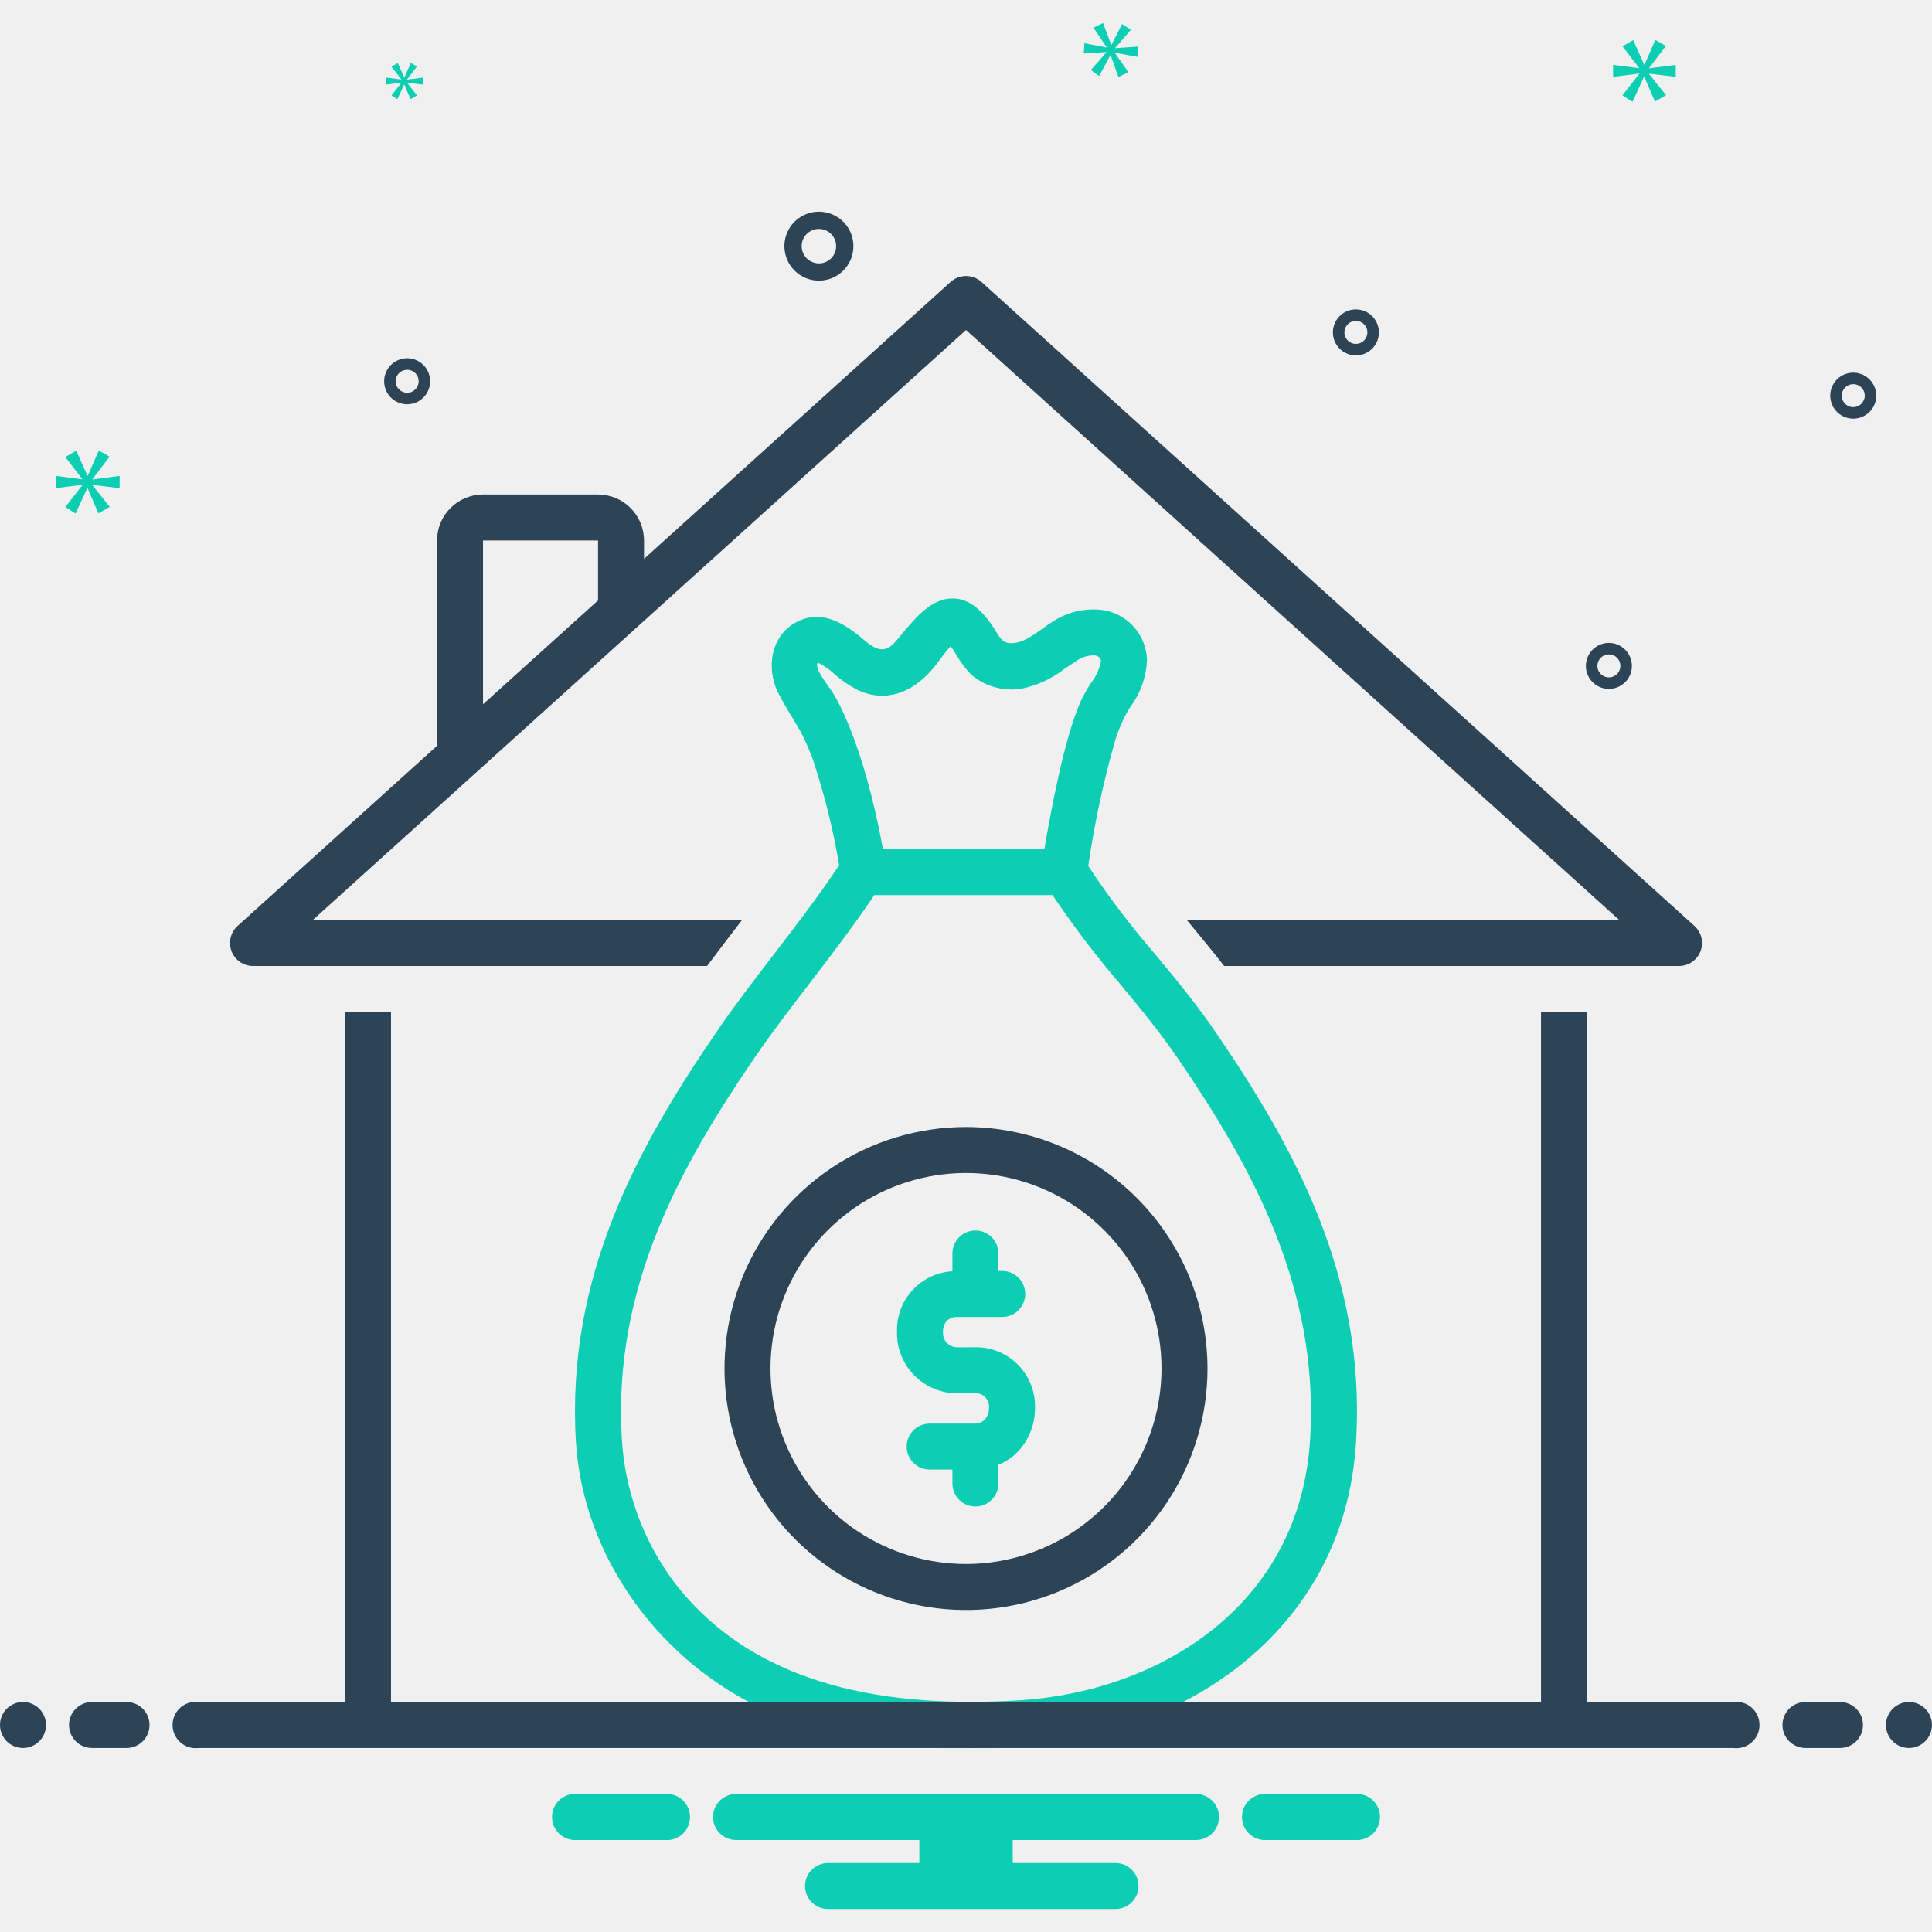
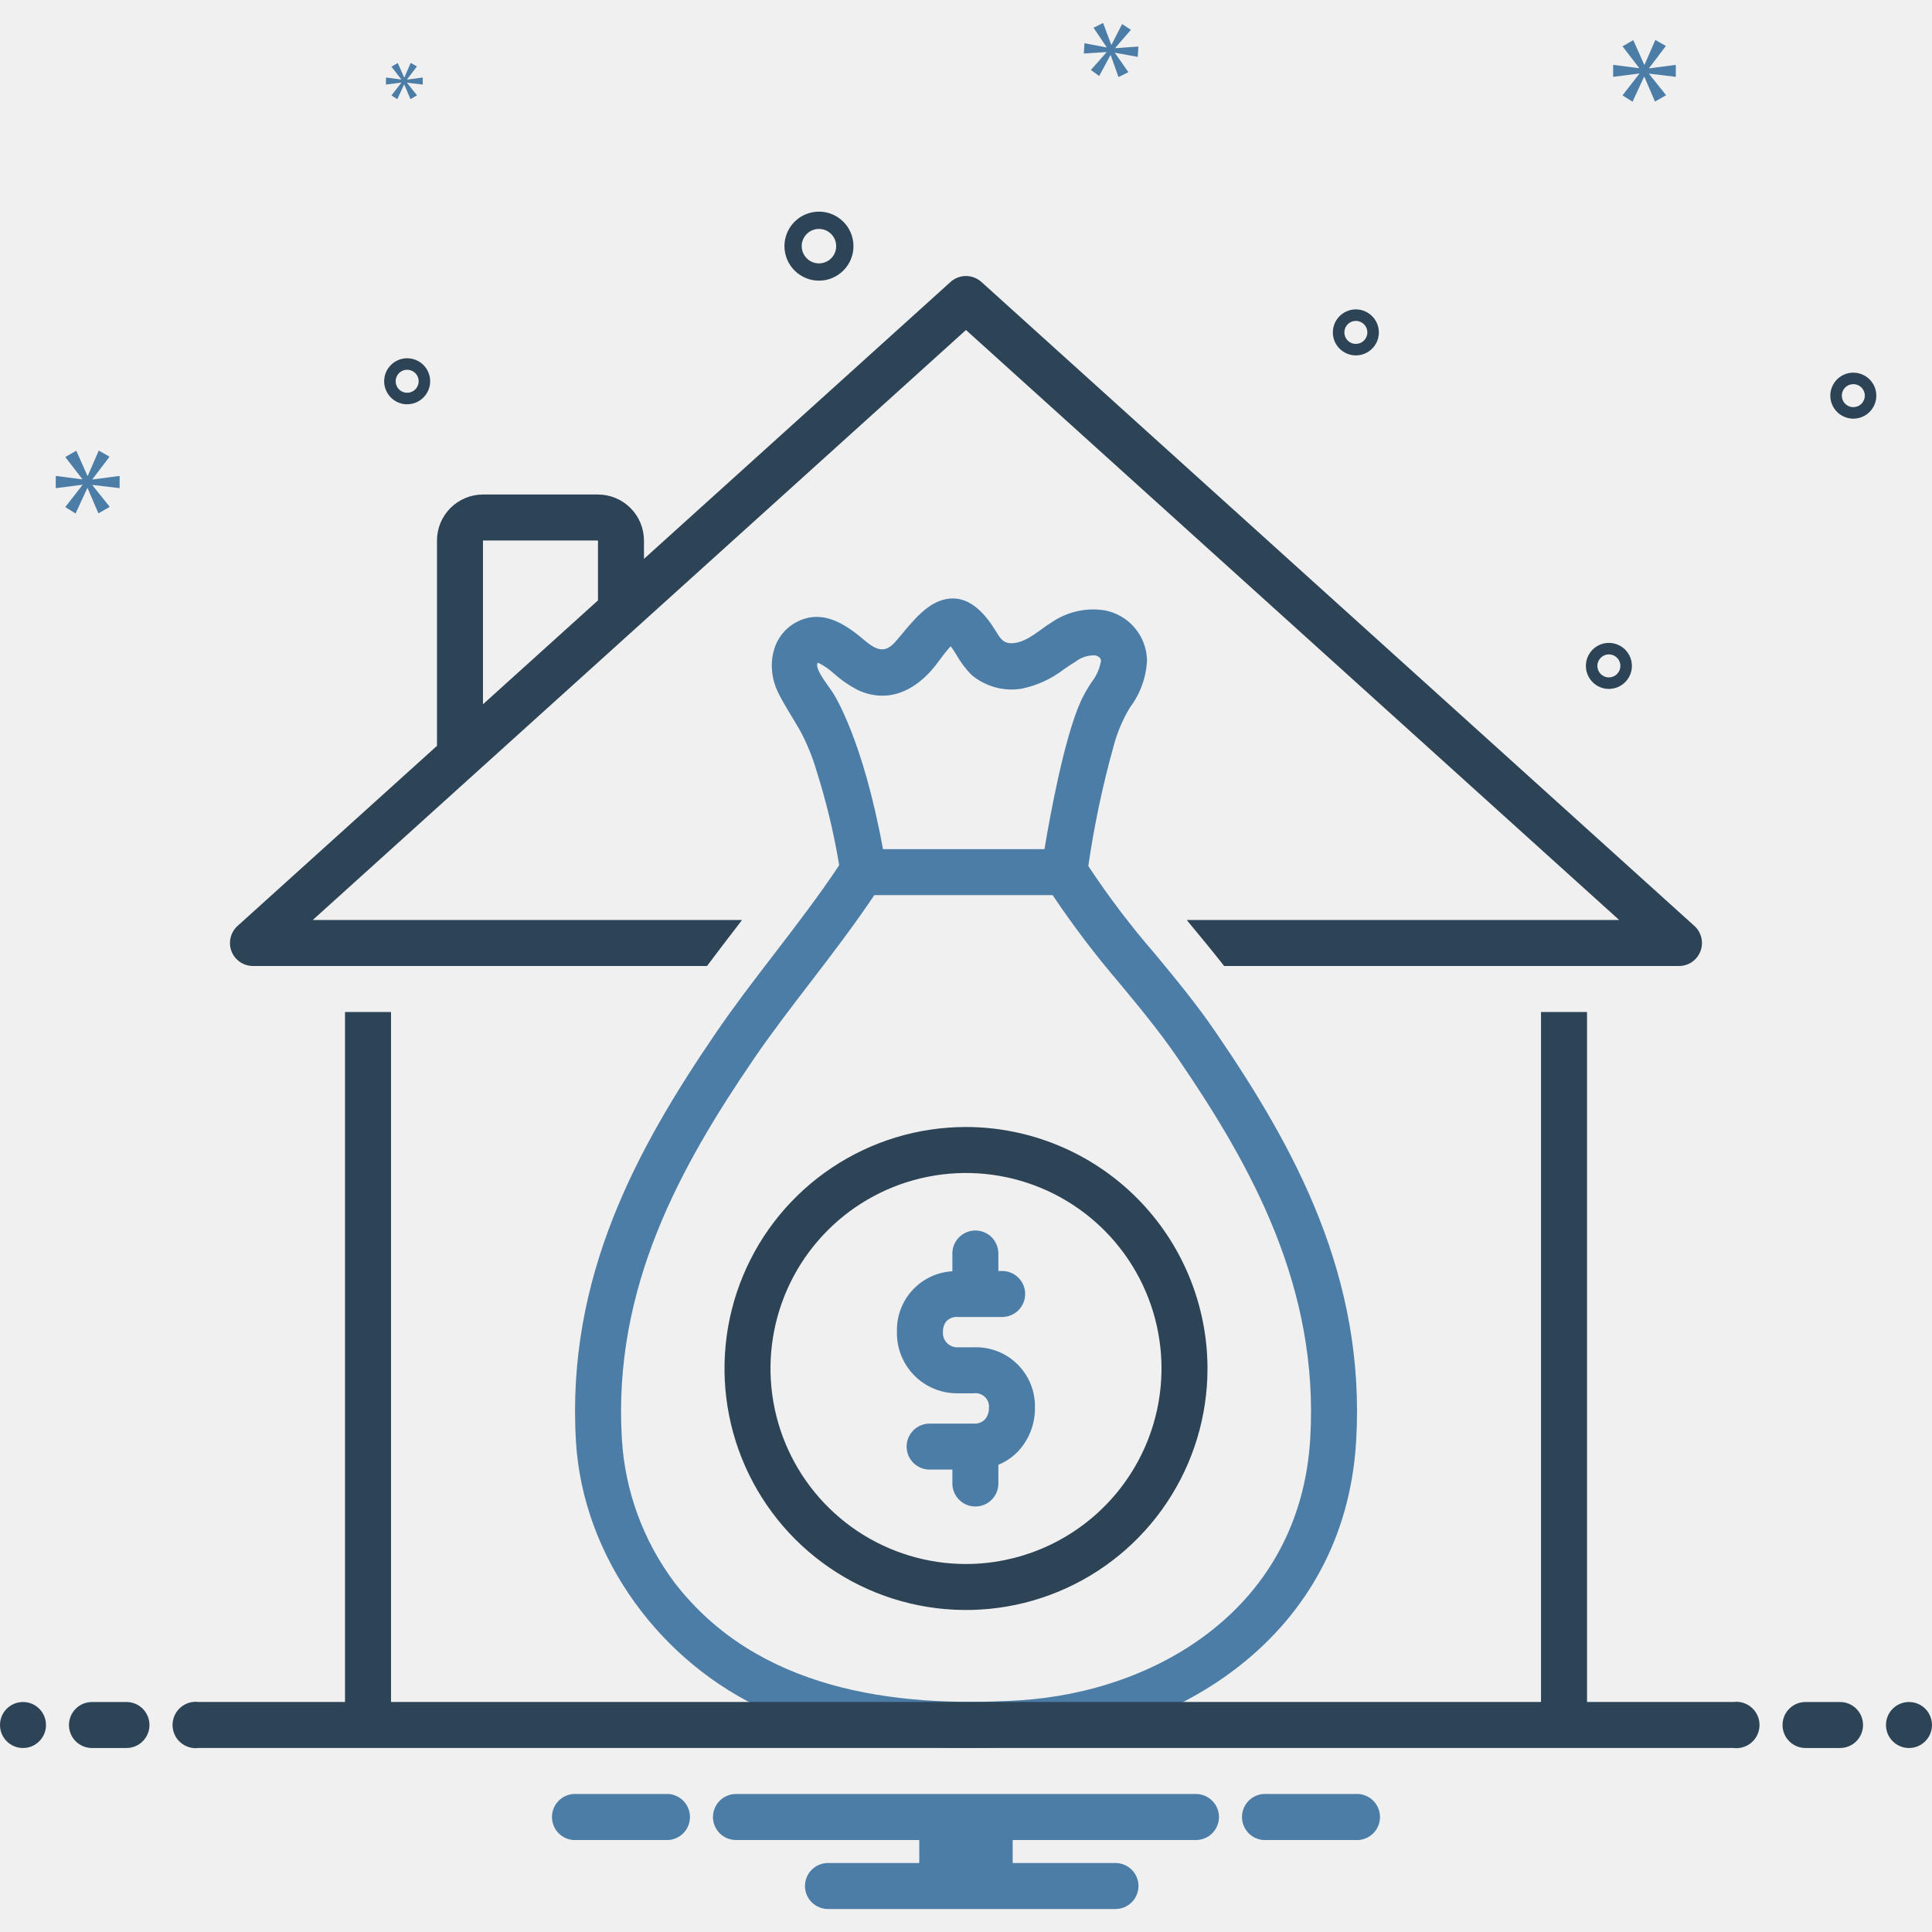
<svg xmlns="http://www.w3.org/2000/svg" width="72" height="72" viewBox="0 0 72 72" fill="none">
-   <g clip-path="url(#clip0_715_31540)">
-     <path d="M63.147 34.507L36.576 10.507C36.418 10.364 36.213 10.286 36.001 10.286C35.789 10.286 35.584 10.364 35.426 10.507L24.001 20.826V20.143C24 19.688 23.82 19.253 23.498 18.931C23.177 18.61 22.741 18.429 22.287 18.429H18.001C17.546 18.429 17.111 18.61 16.789 18.931C16.468 19.253 16.287 19.688 16.287 20.143V27.794L8.855 34.507C8.726 34.623 8.636 34.775 8.596 34.944C8.555 35.112 8.567 35.289 8.629 35.451C8.692 35.612 8.801 35.751 8.944 35.849C9.087 35.948 9.256 36 9.429 36H26.351C26.733 35.487 27.122 34.98 27.504 34.482C27.556 34.416 27.603 34.352 27.654 34.286H11.657L36.001 12.298L60.344 34.286H44.228C44.272 34.338 44.315 34.39 44.358 34.443C44.776 34.946 45.2 35.461 45.622 36H62.572C62.746 36 62.915 35.948 63.058 35.849C63.2 35.751 63.31 35.612 63.372 35.451C63.435 35.289 63.446 35.112 63.406 34.944C63.366 34.775 63.276 34.623 63.147 34.507ZM22.287 22.375L18.001 26.246V20.143H22.287V22.375Z" fill="#2D4356" />
-     <path d="M50.538 53.718C50.904 47.581 48.239 42.762 45.305 38.468C44.58 37.407 43.796 36.461 43.037 35.546C42.14 34.51 41.311 33.417 40.556 32.274C40.776 30.752 41.095 29.247 41.51 27.766C41.644 27.27 41.848 26.796 42.114 26.356C42.498 25.848 42.717 25.234 42.744 24.598C42.732 24.154 42.569 23.729 42.281 23.392C41.993 23.054 41.598 22.826 41.163 22.745C40.471 22.637 39.764 22.798 39.187 23.195C38.755 23.456 38.304 23.911 37.783 23.966C37.393 24.008 37.283 23.802 37.098 23.502C36.725 22.899 36.167 22.229 35.377 22.308C34.581 22.388 34.008 23.163 33.53 23.724C33.363 23.92 33.181 24.18 32.901 24.198C32.587 24.219 32.268 23.899 32.041 23.716C31.341 23.153 30.545 22.715 29.662 23.194C28.724 23.704 28.55 24.893 28.988 25.793C29.23 26.288 29.538 26.745 29.812 27.222C30.066 27.695 30.271 28.194 30.423 28.709C30.79 29.866 31.074 31.047 31.272 32.244C30.538 33.353 29.687 34.461 28.863 35.535C28.128 36.492 27.367 37.482 26.694 38.468C23.759 42.762 21.094 47.582 21.462 53.718C21.721 58.049 24.631 61.979 28.558 63.744C31.544 65.085 34.846 65.272 38.072 65.078C43.77 64.735 50.101 61.033 50.538 53.718ZM31.03 25.806C30.978 25.729 30.921 25.649 30.864 25.567C30.663 25.284 30.414 24.93 30.454 24.741C30.455 24.731 30.459 24.722 30.466 24.715C30.473 24.707 30.481 24.702 30.491 24.699C30.707 24.806 30.906 24.944 31.082 25.108C31.346 25.343 31.637 25.544 31.95 25.707C32.489 25.969 33.559 26.226 34.67 25.028C34.806 24.874 34.935 24.713 35.055 24.545C35.17 24.384 35.295 24.229 35.428 24.082C35.497 24.172 35.579 24.305 35.64 24.404C35.793 24.672 35.98 24.921 36.194 25.143C36.45 25.361 36.751 25.521 37.074 25.611C37.398 25.701 37.738 25.72 38.07 25.666C38.646 25.548 39.188 25.299 39.654 24.938C39.788 24.846 39.926 24.752 40.073 24.663C40.284 24.496 40.549 24.411 40.818 24.424C40.902 24.441 41.028 24.509 41.03 24.627C40.979 24.925 40.853 25.206 40.664 25.443C40.519 25.662 40.39 25.89 40.278 26.127C39.663 27.493 39.141 30.336 38.922 31.645H32.904C32.152 27.522 31.078 25.878 31.03 25.806ZM37.969 63.367C33.279 63.649 28.209 62.966 25.136 58.98C23.969 57.423 23.286 55.558 23.173 53.616C22.836 47.994 25.346 43.478 28.109 39.435C28.756 38.488 29.468 37.561 30.222 36.579C31.024 35.535 31.844 34.458 32.583 33.359H39.226C39.992 34.501 40.823 35.596 41.717 36.64C42.451 37.525 43.21 38.44 43.89 39.435C46.652 43.477 49.162 47.993 48.826 53.616C48.45 59.922 43.102 63.057 37.969 63.367Z" fill="#0BCEB2" />
+   <g clip-path="url(#clip0_2_6207)">
+     <path d="M63.145 34.507L36.574 10.507C36.416 10.365 36.211 10.286 35.999 10.286C35.787 10.286 35.582 10.365 35.424 10.507L23.999 20.827V20.143C23.998 19.689 23.818 19.253 23.496 18.932C23.175 18.61 22.739 18.43 22.285 18.429H17.999C17.544 18.43 17.109 18.61 16.787 18.932C16.466 19.253 16.285 19.689 16.285 20.143V27.795L8.853 34.507C8.724 34.623 8.634 34.776 8.594 34.944C8.554 35.113 8.565 35.289 8.627 35.451C8.69 35.613 8.799 35.752 8.942 35.85C9.085 35.948 9.254 36 9.428 36H26.349C26.731 35.487 27.12 34.981 27.503 34.483C27.554 34.416 27.601 34.352 27.652 34.286H11.655L35.999 12.298L60.343 34.286H44.227C44.27 34.339 44.313 34.391 44.356 34.444C44.774 34.947 45.198 35.461 45.62 36H62.57C62.744 36 62.913 35.948 63.056 35.85C63.198 35.752 63.308 35.613 63.37 35.451C63.433 35.289 63.444 35.113 63.404 34.944C63.364 34.776 63.274 34.623 63.145 34.507ZM22.285 22.375L17.999 26.246V20.143H22.285V22.375Z" fill="#2D4356" />
+     <path d="M50.539 53.718C50.906 47.581 48.242 42.761 45.307 38.468C44.582 37.407 43.798 36.461 43.039 35.545C42.142 34.51 41.313 33.417 40.558 32.274C40.778 30.752 41.097 29.247 41.512 27.766C41.646 27.27 41.85 26.796 42.116 26.356C42.499 25.847 42.719 25.234 42.746 24.597C42.734 24.154 42.571 23.729 42.283 23.391C41.995 23.054 41.6 22.826 41.165 22.745C40.473 22.637 39.766 22.798 39.189 23.195C38.757 23.456 38.306 23.911 37.785 23.966C37.395 24.007 37.285 23.801 37.1 23.502C36.727 22.899 36.169 22.229 35.379 22.308C34.583 22.388 34.01 23.163 33.532 23.724C33.365 23.919 33.182 24.18 32.903 24.198C32.588 24.219 32.27 23.899 32.042 23.716C31.343 23.153 30.547 22.715 29.664 23.194C28.726 23.704 28.552 24.893 28.991 25.793C29.232 26.288 29.541 26.745 29.814 27.222C30.068 27.695 30.273 28.194 30.425 28.709C30.792 29.866 31.076 31.047 31.274 32.244C30.54 33.353 29.689 34.461 28.865 35.535C28.13 36.492 27.369 37.482 26.696 38.468C23.761 42.762 21.096 47.582 21.464 53.718C21.723 58.049 24.633 61.979 28.56 63.744C31.546 65.085 34.848 65.272 38.074 65.078C43.772 64.734 50.103 61.033 50.539 53.718ZM31.032 25.806C30.98 25.729 30.923 25.649 30.866 25.567C30.665 25.283 30.416 24.93 30.456 24.741C30.457 24.731 30.462 24.722 30.468 24.714C30.474 24.707 30.483 24.701 30.493 24.699C30.709 24.806 30.908 24.944 31.084 25.108C31.348 25.343 31.639 25.544 31.952 25.707C32.491 25.968 33.56 26.226 34.672 25.028C34.808 24.874 34.937 24.713 35.057 24.545C35.172 24.384 35.297 24.229 35.43 24.082C35.499 24.172 35.581 24.305 35.642 24.404C35.795 24.672 35.981 24.921 36.196 25.143C36.452 25.361 36.752 25.52 37.076 25.611C37.4 25.701 37.74 25.72 38.072 25.666C38.648 25.548 39.19 25.298 39.655 24.938C39.79 24.846 39.928 24.751 40.075 24.663C40.286 24.496 40.551 24.411 40.82 24.424C40.904 24.441 41.03 24.509 41.032 24.627C40.981 24.925 40.855 25.206 40.666 25.443C40.521 25.662 40.392 25.89 40.28 26.127C39.665 27.493 39.143 30.336 38.924 31.645H32.906C32.154 27.522 31.079 25.877 31.032 25.806ZM37.971 63.367C33.281 63.649 28.211 62.966 25.138 58.98C23.971 57.423 23.288 55.558 23.175 53.616C22.838 47.994 25.348 43.478 28.111 39.435C28.758 38.488 29.47 37.561 30.224 36.579C31.026 35.535 31.846 34.458 32.584 33.359H39.228C39.994 34.501 40.825 35.596 41.719 36.639C42.453 37.525 43.212 38.44 43.892 39.435C46.654 43.477 49.164 47.993 48.828 53.616C48.452 59.922 43.104 63.057 37.971 63.367Z" fill="#4C7DA7" />
    <path d="M36 42C34.22 42 32.48 42.528 31 43.517C29.52 44.506 28.366 45.911 27.685 47.556C27.004 49.2 26.826 51.01 27.173 52.756C27.52 54.502 28.377 56.105 29.636 57.364C30.895 58.623 32.498 59.48 34.244 59.827C35.99 60.174 37.8 59.996 39.444 59.315C41.089 58.634 42.494 57.48 43.483 56C44.472 54.52 45 52.78 45 51C44.997 48.614 44.048 46.326 42.361 44.639C40.674 42.952 38.386 42.003 36 42ZM36 58.286C34.559 58.286 33.15 57.858 31.952 57.058C30.754 56.257 29.82 55.119 29.269 53.788C28.717 52.457 28.573 50.992 28.854 49.579C29.135 48.165 29.829 46.867 30.848 45.848C31.867 44.829 33.165 44.135 34.579 43.854C35.992 43.573 37.457 43.717 38.788 44.269C40.119 44.82 41.257 45.754 42.058 46.952C42.858 48.15 43.286 49.559 43.286 51C43.284 52.932 42.515 54.783 41.149 56.149C39.783 57.515 37.932 58.284 36 58.286Z" fill="#2D4356" />
-     <path d="M36.292 50.209H35.705C35.628 50.214 35.551 50.202 35.48 50.174C35.409 50.146 35.344 50.103 35.291 50.048C35.237 49.993 35.197 49.927 35.171 49.855C35.146 49.783 35.136 49.706 35.143 49.629C35.139 49.485 35.186 49.344 35.277 49.233C35.333 49.178 35.4 49.136 35.474 49.109C35.548 49.083 35.626 49.073 35.705 49.08H37.349C37.577 49.08 37.795 48.989 37.956 48.829C38.116 48.668 38.207 48.45 38.207 48.222C38.207 47.995 38.116 47.777 37.956 47.616C37.795 47.456 37.577 47.365 37.349 47.365H37.209V46.714C37.209 46.487 37.118 46.269 36.957 46.108C36.797 45.947 36.579 45.857 36.351 45.857C36.124 45.857 35.906 45.947 35.745 46.108C35.584 46.269 35.494 46.487 35.494 46.714V47.376C34.924 47.408 34.389 47.661 34.003 48.083C33.617 48.504 33.411 49.059 33.429 49.629C33.421 49.931 33.475 50.231 33.586 50.512C33.698 50.792 33.865 51.048 34.077 51.262C34.29 51.476 34.544 51.645 34.823 51.759C35.103 51.873 35.403 51.929 35.705 51.924H36.292C36.367 51.914 36.443 51.921 36.515 51.945C36.586 51.968 36.652 52.008 36.706 52.061C36.761 52.113 36.802 52.177 36.829 52.248C36.855 52.319 36.865 52.395 36.857 52.47C36.861 52.624 36.81 52.773 36.712 52.892C36.659 52.949 36.593 52.992 36.52 53.02C36.447 53.048 36.369 53.059 36.292 53.053H34.647C34.419 53.053 34.201 53.143 34.04 53.304C33.88 53.465 33.789 53.683 33.789 53.91C33.789 54.137 33.88 54.355 34.04 54.516C34.201 54.677 34.419 54.767 34.647 54.767H35.494V55.286C35.494 55.513 35.584 55.731 35.745 55.892C35.906 56.053 36.124 56.143 36.351 56.143C36.579 56.143 36.797 56.053 36.957 55.892C37.118 55.731 37.209 55.513 37.209 55.286V54.588C37.511 54.464 37.782 54.271 37.999 54.026C38.373 53.594 38.576 53.041 38.572 52.47C38.581 52.169 38.527 51.87 38.416 51.59C38.304 51.311 38.136 51.057 37.922 50.845C37.709 50.633 37.453 50.467 37.173 50.358C36.892 50.249 36.593 50.198 36.292 50.209Z" fill="#0BCEB2" />
+     <path d="M36.29 50.21H35.703C35.626 50.214 35.55 50.202 35.478 50.174C35.407 50.146 35.342 50.103 35.289 50.048C35.236 49.993 35.195 49.927 35.169 49.855C35.144 49.783 35.134 49.706 35.141 49.63C35.137 49.486 35.184 49.345 35.275 49.233C35.331 49.178 35.398 49.136 35.472 49.109C35.546 49.083 35.624 49.073 35.703 49.08H37.348C37.575 49.08 37.793 48.99 37.954 48.829C38.114 48.668 38.205 48.45 38.205 48.223C38.205 47.995 38.114 47.777 37.954 47.617C37.793 47.456 37.575 47.366 37.348 47.366H37.206V46.715C37.206 46.487 37.116 46.269 36.956 46.108C36.795 45.948 36.577 45.857 36.349 45.857C36.122 45.857 35.904 45.948 35.743 46.108C35.583 46.269 35.492 46.487 35.492 46.715V47.376C34.922 47.408 34.387 47.662 34.001 48.083C33.615 48.504 33.409 49.059 33.427 49.63C33.419 49.931 33.473 50.232 33.584 50.512C33.696 50.793 33.863 51.048 34.075 51.262C34.288 51.477 34.542 51.646 34.821 51.759C35.101 51.873 35.401 51.929 35.703 51.924H36.29C36.365 51.914 36.441 51.921 36.513 51.945C36.584 51.969 36.65 52.008 36.704 52.061C36.759 52.113 36.8 52.178 36.827 52.248C36.853 52.319 36.863 52.395 36.855 52.471C36.859 52.624 36.808 52.774 36.711 52.893C36.657 52.949 36.591 52.992 36.518 53.02C36.445 53.048 36.367 53.059 36.29 53.053H34.645C34.417 53.053 34.199 53.144 34.038 53.304C33.878 53.465 33.787 53.683 33.787 53.91C33.787 54.138 33.878 54.356 34.038 54.516C34.199 54.677 34.417 54.767 34.645 54.767H35.492V55.286C35.492 55.513 35.583 55.731 35.743 55.892C35.904 56.053 36.122 56.143 36.349 56.143C36.577 56.143 36.795 56.053 36.956 55.892C37.116 55.731 37.206 55.513 37.206 55.286V54.589C37.51 54.464 37.78 54.271 37.997 54.026C38.371 53.594 38.574 53.041 38.57 52.471C38.578 52.17 38.525 51.87 38.414 51.59C38.302 51.311 38.134 51.057 37.92 50.845C37.707 50.633 37.452 50.468 37.171 50.358C36.891 50.249 36.591 50.198 36.29 50.21Z" fill="#4C7DA7" />
    <path d="M0.857 65.143C1.331 65.143 1.714 64.759 1.714 64.286C1.714 63.812 1.331 63.429 0.857 63.429C0.384 63.429 0 63.812 0 64.286C0 64.759 0.384 65.143 0.857 65.143Z" fill="#2D4356" />
-     <path d="M4.715 63.429H3.429C3.202 63.429 2.984 63.519 2.823 63.68C2.663 63.84 2.572 64.058 2.572 64.286C2.572 64.513 2.663 64.731 2.823 64.892C2.984 65.053 3.202 65.143 3.429 65.143H4.715C4.942 65.143 5.16 65.053 5.321 64.892C5.482 64.731 5.572 64.513 5.572 64.286C5.572 64.058 5.482 63.84 5.321 63.68C5.16 63.519 4.942 63.429 4.715 63.429Z" fill="#2D4356" />
-     <path d="M68.571 63.429H67.285C67.058 63.429 66.84 63.519 66.679 63.68C66.518 63.84 66.428 64.058 66.428 64.286C66.428 64.513 66.518 64.731 66.679 64.892C66.84 65.053 67.058 65.143 67.285 65.143H68.571C68.798 65.143 69.016 65.053 69.177 64.892C69.337 64.731 69.428 64.513 69.428 64.286C69.428 64.058 69.337 63.84 69.177 63.68C69.016 63.519 68.798 63.429 68.571 63.429Z" fill="#2D4356" />
+     <path d="M4.713 63.429H3.427C3.2 63.429 2.982 63.519 2.821 63.68C2.661 63.84 2.57 64.058 2.57 64.286C2.57 64.513 2.661 64.731 2.821 64.892C2.982 65.053 3.2 65.143 3.427 65.143H4.713C4.941 65.143 5.159 65.053 5.319 64.892C5.48 64.731 5.57 64.513 5.57 64.286C5.57 64.058 5.48 63.84 5.319 63.68C5.159 63.519 4.941 63.429 4.713 63.429Z" fill="#2D4356" />
+     <path d="M68.573 63.429H67.287C67.059 63.429 66.841 63.519 66.681 63.68C66.52 63.84 66.43 64.058 66.43 64.286C66.43 64.513 66.52 64.731 66.681 64.892C66.841 65.053 67.059 65.143 67.287 65.143H68.573C68.8 65.143 69.018 65.053 69.179 64.892C69.339 64.731 69.43 64.513 69.43 64.286C69.43 64.058 69.339 63.84 69.179 63.68C69.018 63.519 68.8 63.429 68.573 63.429Z" fill="#2D4356" />
    <path d="M71.142 65.143C71.616 65.143 71.999 64.759 71.999 64.286C71.999 63.812 71.616 63.429 71.142 63.429C70.669 63.429 70.285 63.812 70.285 64.286C70.285 64.759 70.669 65.143 71.142 65.143Z" fill="#2D4356" />
-     <path d="M50.637 66.857H47.076C46.861 66.874 46.66 66.972 46.513 67.131C46.367 67.29 46.285 67.498 46.285 67.714C46.285 67.93 46.367 68.139 46.513 68.298C46.66 68.456 46.861 68.554 47.076 68.572H50.637C50.852 68.554 51.053 68.456 51.2 68.298C51.347 68.139 51.428 67.93 51.428 67.714C51.428 67.498 51.347 67.29 51.2 67.131C51.053 66.972 50.852 66.874 50.637 66.857Z" fill="#0BCEB2" />
-     <path d="M24.924 66.857H21.363C21.148 66.874 20.947 66.972 20.8 67.131C20.654 67.29 20.572 67.498 20.572 67.714C20.572 67.93 20.654 68.139 20.8 68.298C20.947 68.456 21.148 68.554 21.363 68.572H24.924C25.139 68.554 25.34 68.456 25.487 68.298C25.634 68.139 25.715 67.93 25.715 67.714C25.715 67.498 25.634 67.29 25.487 67.131C25.34 66.972 25.139 66.874 24.924 66.857Z" fill="#0BCEB2" />
-     <path d="M44.572 66.857H27.429C27.202 66.857 26.984 66.948 26.823 67.108C26.663 67.269 26.572 67.487 26.572 67.714C26.572 67.942 26.663 68.16 26.823 68.32C26.984 68.481 27.202 68.572 27.429 68.572H34.261V69.429H30.858C30.631 69.429 30.413 69.519 30.252 69.68C30.091 69.84 30.001 70.058 30.001 70.286C30.001 70.513 30.091 70.731 30.252 70.892C30.413 71.053 30.631 71.143 30.858 71.143H41.572C41.8 71.143 42.018 71.053 42.178 70.892C42.339 70.731 42.429 70.513 42.429 70.286C42.429 70.058 42.339 69.84 42.178 69.68C42.018 69.519 41.8 69.429 41.572 69.429H37.741V68.572H44.572C44.8 68.572 45.018 68.481 45.178 68.32C45.339 68.16 45.429 67.942 45.429 67.714C45.429 67.487 45.339 67.269 45.178 67.108C45.018 66.948 44.8 66.857 44.572 66.857Z" fill="#0BCEB2" />
-     <path d="M64.596 63.429H59.144V37.714H57.429V63.429H14.572V37.714H12.858V63.429H7.406C7.284 63.413 7.16 63.423 7.043 63.459C6.925 63.495 6.816 63.555 6.724 63.636C6.631 63.717 6.557 63.817 6.507 63.929C6.456 64.041 6.43 64.163 6.43 64.286C6.43 64.409 6.456 64.53 6.507 64.642C6.557 64.754 6.631 64.854 6.724 64.935C6.816 65.016 6.925 65.077 7.043 65.113C7.16 65.149 7.284 65.159 7.406 65.143H64.596C64.718 65.159 64.842 65.149 64.959 65.113C65.077 65.077 65.186 65.016 65.278 64.935C65.371 64.854 65.445 64.754 65.495 64.642C65.546 64.53 65.572 64.409 65.572 64.286C65.572 64.163 65.546 64.041 65.495 63.929C65.445 63.817 65.371 63.717 65.278 63.636C65.186 63.555 65.077 63.495 64.959 63.459C64.842 63.423 64.718 63.413 64.596 63.429Z" fill="#2D4356" />
-     <path d="M30.518 10.459C30.772 10.459 31.021 10.384 31.232 10.243C31.444 10.101 31.609 9.9 31.706 9.666C31.803 9.431 31.829 9.172 31.779 8.923C31.73 8.673 31.607 8.444 31.427 8.264C31.247 8.085 31.018 7.962 30.769 7.913C30.52 7.863 30.261 7.888 30.026 7.986C29.791 8.083 29.59 8.248 29.449 8.459C29.308 8.671 29.232 8.919 29.232 9.174C29.233 9.514 29.368 9.841 29.609 10.082C29.851 10.323 30.177 10.459 30.518 10.459ZM30.518 8.531C30.645 8.531 30.77 8.568 30.875 8.639C30.981 8.71 31.063 8.81 31.112 8.928C31.161 9.045 31.173 9.174 31.149 9.299C31.124 9.424 31.063 9.538 30.973 9.628C30.883 9.718 30.768 9.779 30.644 9.804C30.519 9.829 30.39 9.816 30.272 9.767C30.155 9.719 30.054 9.636 29.984 9.531C29.913 9.425 29.875 9.301 29.875 9.174C29.875 9.003 29.943 8.84 30.064 8.719C30.184 8.599 30.348 8.531 30.518 8.531Z" fill="#2D4356" />
-     <path d="M59.959 23.959C59.789 23.959 59.623 24.009 59.483 24.104C59.342 24.198 59.232 24.332 59.167 24.488C59.102 24.645 59.085 24.817 59.118 24.984C59.151 25.15 59.233 25.303 59.353 25.422C59.472 25.542 59.625 25.624 59.791 25.657C59.958 25.69 60.13 25.673 60.287 25.608C60.443 25.543 60.577 25.433 60.671 25.293C60.766 25.152 60.816 24.986 60.816 24.816C60.816 24.589 60.725 24.371 60.565 24.211C60.404 24.05 60.186 23.959 59.959 23.959ZM59.959 25.245C59.874 25.245 59.791 25.22 59.721 25.173C59.65 25.126 59.595 25.059 59.563 24.98C59.53 24.902 59.522 24.816 59.538 24.733C59.555 24.65 59.596 24.573 59.656 24.513C59.716 24.453 59.792 24.413 59.875 24.396C59.958 24.38 60.044 24.388 60.123 24.42C60.201 24.453 60.268 24.508 60.315 24.578C60.362 24.649 60.387 24.732 60.387 24.816C60.387 24.93 60.342 25.039 60.262 25.119C60.181 25.2 60.072 25.245 59.959 25.245Z" fill="#2D4356" />
-     <path d="M50.531 11.531C50.361 11.531 50.196 11.581 50.055 11.675C49.914 11.769 49.804 11.903 49.739 12.06C49.674 12.216 49.657 12.389 49.69 12.555C49.723 12.721 49.805 12.874 49.925 12.994C50.045 13.114 50.197 13.195 50.364 13.229C50.53 13.261 50.702 13.245 50.859 13.18C51.016 13.115 51.15 13.005 51.244 12.864C51.338 12.723 51.388 12.557 51.388 12.388C51.388 12.161 51.297 11.943 51.137 11.782C50.976 11.621 50.758 11.531 50.531 11.531ZM50.531 12.816C50.446 12.816 50.363 12.791 50.293 12.744C50.222 12.697 50.167 12.63 50.135 12.552C50.103 12.473 50.094 12.387 50.111 12.304C50.127 12.221 50.168 12.145 50.228 12.085C50.288 12.025 50.364 11.984 50.447 11.967C50.531 11.951 50.617 11.959 50.695 11.992C50.773 12.024 50.84 12.079 50.887 12.15C50.934 12.22 50.959 12.303 50.959 12.388C50.959 12.501 50.914 12.61 50.834 12.691C50.754 12.771 50.645 12.816 50.531 12.816Z" fill="#2D4356" />
-     <path d="M69.066 13.888C68.897 13.888 68.731 13.938 68.59 14.032C68.449 14.127 68.339 14.26 68.274 14.417C68.209 14.574 68.192 14.746 68.225 14.912C68.258 15.078 68.34 15.231 68.46 15.351C68.58 15.471 68.733 15.553 68.899 15.586C69.065 15.619 69.237 15.602 69.394 15.537C69.551 15.472 69.685 15.362 69.779 15.221C69.873 15.08 69.923 14.915 69.923 14.745C69.923 14.518 69.833 14.3 69.672 14.139C69.511 13.979 69.293 13.888 69.066 13.888ZM69.066 15.174C68.981 15.174 68.898 15.148 68.828 15.101C68.757 15.054 68.703 14.987 68.67 14.909C68.638 14.831 68.629 14.745 68.646 14.661C68.662 14.578 68.703 14.502 68.763 14.442C68.823 14.382 68.899 14.341 68.983 14.325C69.066 14.308 69.152 14.317 69.23 14.349C69.308 14.381 69.375 14.436 69.422 14.507C69.47 14.577 69.495 14.66 69.495 14.745C69.495 14.859 69.449 14.967 69.369 15.048C69.289 15.128 69.18 15.173 69.066 15.174Z" fill="#2D4356" />
-     <path d="M16.031 14.209C16.031 14.04 15.98 13.874 15.886 13.733C15.792 13.592 15.658 13.482 15.502 13.417C15.345 13.352 15.173 13.335 15.006 13.368C14.84 13.402 14.687 13.483 14.568 13.603C14.448 13.723 14.366 13.876 14.333 14.042C14.3 14.208 14.317 14.381 14.382 14.537C14.447 14.694 14.556 14.828 14.697 14.922C14.838 15.016 15.004 15.066 15.174 15.066C15.401 15.066 15.619 14.976 15.779 14.815C15.94 14.654 16.03 14.436 16.031 14.209ZM14.745 14.209C14.745 14.124 14.77 14.042 14.817 13.971C14.864 13.901 14.931 13.846 15.009 13.813C15.088 13.781 15.174 13.772 15.257 13.789C15.34 13.805 15.417 13.846 15.477 13.906C15.537 13.966 15.577 14.042 15.594 14.126C15.61 14.209 15.602 14.295 15.569 14.373C15.537 14.451 15.482 14.518 15.412 14.566C15.341 14.613 15.258 14.638 15.174 14.638C15.06 14.638 14.951 14.592 14.871 14.512C14.79 14.432 14.745 14.323 14.745 14.209Z" fill="#2D4356" />
-     <path d="M3.446 17.857L4.083 17.019L3.681 16.791L3.272 17.73H3.258L2.843 16.797L2.433 17.032L3.064 17.85V17.864L2.078 17.736V18.192L3.071 18.065V18.078L2.433 18.896L2.816 19.138L3.252 18.192H3.265L3.667 19.131L4.09 18.89L3.446 18.085V18.072L4.458 18.192V17.736L3.446 17.87V17.857Z" fill="#0BCEB2" />
-     <path d="M14.957 3.087L14.589 3.558L14.809 3.697L15.061 3.152H15.068L15.3 3.693L15.543 3.554L15.172 3.09V3.083L15.756 3.152V2.89L15.172 2.967V2.959L15.539 2.477L15.308 2.345L15.072 2.886H15.065L14.825 2.349L14.589 2.484L14.953 2.955V2.963L14.385 2.89V3.152L14.957 3.079V3.087Z" fill="#0BCEB2" />
-     <path d="M62.45 2.863V2.416L61.457 2.547V2.535L62.082 1.713L61.688 1.489L61.286 2.409H61.273L60.866 1.495L60.464 1.725L61.083 2.528V2.541L60.115 2.416V2.863L61.089 2.739V2.751L60.464 3.554L60.839 3.791L61.266 2.863H61.279L61.674 3.784L62.089 3.547L61.457 2.758V2.745L62.45 2.863Z" fill="#0BCEB2" />
-     <path d="M41.562 1.784L42.144 1.11L41.816 0.896L41.422 1.667L41.41 1.666L41.108 0.857L40.75 1.034L41.239 1.758L41.239 1.769L40.413 1.61L40.389 1.995L41.234 1.939L41.233 1.951L40.652 2.608L40.962 2.832L41.38 2.056L41.391 2.057L41.681 2.871L42.051 2.69L41.55 1.976L41.55 1.965L42.399 2.12L42.423 1.735L41.561 1.795L41.562 1.784Z" fill="#0BCEB2" />
+     <path d="M50.637 66.857H47.076C46.861 66.875 46.66 66.972 46.513 67.131C46.367 67.29 46.285 67.498 46.285 67.715C46.285 67.931 46.367 68.139 46.513 68.298C46.66 68.457 46.861 68.554 47.076 68.572H50.637C50.852 68.554 51.053 68.457 51.2 68.298C51.347 68.139 51.428 67.931 51.428 67.715C51.428 67.498 51.347 67.29 51.2 67.131C51.053 66.972 50.852 66.875 50.637 66.857Z" fill="#4C7DA7" />
+     <path d="M24.922 66.857H21.361C21.146 66.875 20.945 66.972 20.798 67.131C20.652 67.29 20.57 67.498 20.57 67.715C20.57 67.931 20.652 68.139 20.798 68.298C20.945 68.457 21.146 68.554 21.361 68.572H24.922C25.137 68.554 25.338 68.457 25.485 68.298C25.632 68.139 25.713 67.931 25.713 67.715C25.713 67.498 25.632 67.29 25.485 67.131C25.338 66.972 25.137 66.875 24.922 66.857Z" fill="#4C7DA7" />
+     <path d="M44.57 66.857H27.427C27.2 66.857 26.982 66.948 26.821 67.109C26.661 67.269 26.57 67.487 26.57 67.715C26.57 67.942 26.661 68.16 26.821 68.321C26.982 68.481 27.2 68.572 27.427 68.572H34.259V69.429H30.856C30.629 69.429 30.411 69.519 30.25 69.68C30.089 69.841 29.999 70.059 29.999 70.286C29.999 70.513 30.089 70.731 30.25 70.892C30.411 71.053 30.629 71.143 30.856 71.143H41.57C41.798 71.143 42.016 71.053 42.176 70.892C42.337 70.731 42.428 70.513 42.428 70.286C42.428 70.059 42.337 69.841 42.176 69.68C42.016 69.519 41.798 69.429 41.57 69.429H37.739V68.572H44.57C44.798 68.572 45.016 68.481 45.176 68.321C45.337 68.16 45.428 67.942 45.428 67.715C45.428 67.487 45.337 67.269 45.176 67.109C45.016 66.948 44.798 66.857 44.57 66.857Z" fill="#4C7DA7" />
+     <path d="M64.596 63.428H59.144V37.714H57.429V63.428H14.572V37.714H12.858V63.428H7.406C7.284 63.412 7.16 63.422 7.043 63.458C6.925 63.494 6.816 63.554 6.724 63.636C6.631 63.717 6.557 63.817 6.507 63.929C6.456 64.041 6.43 64.162 6.43 64.285C6.43 64.408 6.456 64.53 6.507 64.642C6.557 64.754 6.631 64.854 6.724 64.935C6.816 65.016 6.925 65.076 7.043 65.112C7.16 65.148 7.284 65.158 7.406 65.142H64.596C64.718 65.158 64.842 65.148 64.959 65.112C65.077 65.076 65.186 65.016 65.278 64.935C65.371 64.854 65.445 64.754 65.495 64.642C65.546 64.53 65.572 64.408 65.572 64.285C65.572 64.162 65.546 64.041 65.495 63.929C65.445 63.817 65.371 63.717 65.278 63.636C65.186 63.554 65.077 63.494 64.959 63.458C64.842 63.422 64.718 63.412 64.596 63.428Z" fill="#2D4356" />
+     <path d="M30.52 10.459C30.774 10.459 31.023 10.384 31.234 10.242C31.446 10.101 31.611 9.9 31.708 9.665C31.805 9.431 31.831 9.172 31.781 8.923C31.732 8.673 31.609 8.444 31.429 8.264C31.249 8.084 31.02 7.962 30.771 7.912C30.521 7.863 30.263 7.888 30.028 7.986C29.793 8.083 29.592 8.248 29.451 8.459C29.31 8.671 29.234 8.919 29.234 9.173C29.235 9.514 29.37 9.841 29.611 10.082C29.852 10.323 30.179 10.459 30.52 10.459ZM30.52 8.531C30.647 8.531 30.771 8.568 30.877 8.639C30.983 8.71 31.065 8.81 31.114 8.927C31.163 9.045 31.175 9.174 31.151 9.299C31.126 9.424 31.065 9.538 30.975 9.628C30.885 9.718 30.77 9.779 30.645 9.804C30.521 9.829 30.392 9.816 30.274 9.767C30.157 9.719 30.056 9.636 29.986 9.531C29.915 9.425 29.877 9.301 29.877 9.173C29.877 9.003 29.945 8.84 30.066 8.719C30.186 8.598 30.35 8.531 30.52 8.531Z" fill="#2D4356" />
+     <path d="M59.959 23.959C59.789 23.959 59.623 24.009 59.483 24.103C59.342 24.198 59.232 24.331 59.167 24.488C59.102 24.645 59.085 24.817 59.118 24.983C59.151 25.15 59.233 25.302 59.353 25.422C59.472 25.542 59.625 25.624 59.791 25.657C59.958 25.69 60.13 25.673 60.287 25.608C60.443 25.543 60.577 25.433 60.671 25.292C60.766 25.151 60.816 24.986 60.816 24.816C60.816 24.589 60.725 24.371 60.565 24.21C60.404 24.05 60.186 23.959 59.959 23.959ZM59.959 25.245C59.874 25.245 59.791 25.22 59.721 25.172C59.65 25.125 59.595 25.058 59.563 24.98C59.53 24.902 59.522 24.816 59.538 24.733C59.555 24.649 59.596 24.573 59.656 24.513C59.716 24.453 59.792 24.412 59.875 24.396C59.958 24.379 60.044 24.388 60.123 24.42C60.201 24.453 60.268 24.508 60.315 24.578C60.362 24.648 60.387 24.731 60.387 24.816C60.387 24.93 60.342 25.039 60.262 25.119C60.181 25.199 60.072 25.245 59.959 25.245Z" fill="#2D4356" />
+     <path d="M50.529 11.53C50.359 11.53 50.194 11.581 50.053 11.675C49.912 11.769 49.802 11.903 49.737 12.059C49.672 12.216 49.655 12.388 49.688 12.555C49.721 12.721 49.803 12.874 49.923 12.993C50.043 13.113 50.196 13.195 50.362 13.228C50.528 13.261 50.7 13.244 50.857 13.179C51.014 13.114 51.148 13.005 51.242 12.864C51.336 12.723 51.386 12.557 51.386 12.387C51.386 12.16 51.295 11.942 51.135 11.782C50.974 11.621 50.756 11.53 50.529 11.53ZM50.529 12.816C50.444 12.816 50.361 12.791 50.291 12.744C50.22 12.697 50.166 12.63 50.133 12.551C50.101 12.473 50.092 12.387 50.109 12.304C50.125 12.221 50.166 12.144 50.226 12.084C50.286 12.024 50.362 11.984 50.445 11.967C50.529 11.95 50.615 11.959 50.693 11.992C50.771 12.024 50.838 12.079 50.885 12.149C50.932 12.22 50.958 12.303 50.958 12.387C50.958 12.501 50.912 12.61 50.832 12.69C50.752 12.771 50.643 12.816 50.529 12.816Z" fill="#2D4356" />
+     <path d="M69.068 13.888C68.899 13.888 68.733 13.938 68.592 14.032C68.451 14.126 68.341 14.26 68.276 14.417C68.211 14.573 68.194 14.746 68.227 14.912C68.26 15.078 68.342 15.231 68.462 15.351C68.582 15.471 68.735 15.552 68.901 15.585C69.067 15.619 69.24 15.602 69.396 15.537C69.553 15.472 69.687 15.362 69.781 15.221C69.875 15.08 69.925 14.914 69.925 14.745C69.925 14.518 69.835 14.3 69.674 14.139C69.513 13.978 69.295 13.888 69.068 13.888ZM69.068 15.173C68.983 15.173 68.9 15.148 68.83 15.101C68.76 15.054 68.705 14.987 68.672 14.909C68.64 14.831 68.631 14.744 68.648 14.661C68.664 14.578 68.705 14.502 68.765 14.442C68.825 14.382 68.901 14.341 68.984 14.325C69.068 14.308 69.154 14.316 69.232 14.349C69.31 14.381 69.377 14.436 69.424 14.507C69.472 14.577 69.497 14.66 69.497 14.745C69.496 14.858 69.451 14.967 69.371 15.048C69.291 15.128 69.182 15.173 69.068 15.173Z" fill="#2D4356" />
+     <path d="M16.031 14.209C16.031 14.039 15.98 13.873 15.886 13.732C15.792 13.591 15.658 13.482 15.502 13.417C15.345 13.352 15.173 13.335 15.006 13.368C14.84 13.401 14.687 13.483 14.568 13.603C14.448 13.723 14.366 13.875 14.333 14.041C14.3 14.208 14.317 14.38 14.382 14.537C14.447 14.693 14.556 14.827 14.697 14.921C14.838 15.016 15.004 15.066 15.174 15.066C15.401 15.066 15.619 14.975 15.779 14.815C15.94 14.654 16.03 14.436 16.031 14.209ZM14.745 14.209C14.745 14.124 14.77 14.041 14.817 13.971C14.864 13.9 14.931 13.845 15.009 13.813C15.088 13.78 15.174 13.772 15.257 13.788C15.34 13.805 15.417 13.846 15.477 13.906C15.537 13.966 15.577 14.042 15.594 14.125C15.61 14.208 15.602 14.294 15.569 14.373C15.537 14.451 15.482 14.518 15.412 14.565C15.341 14.612 15.258 14.637 15.174 14.637C15.06 14.637 14.951 14.592 14.871 14.512C14.79 14.431 14.745 14.322 14.745 14.209Z" fill="#2D4356" />
+     <path d="M3.446 17.857L4.083 17.019L3.681 16.791L3.272 17.73H3.258L2.843 16.797L2.433 17.032L3.064 17.85V17.864L2.078 17.736V18.192L3.071 18.065V18.078L2.433 18.896L2.816 19.138L3.252 18.192H3.265L3.667 19.131L4.09 18.89L3.446 18.085V18.072L4.458 18.192V17.736L3.446 17.87V17.857Z" fill="#4C7DA7" />
+     <path d="M14.954 3.086L14.587 3.557L14.807 3.696L15.059 3.152H15.066L15.298 3.693L15.541 3.553L15.171 3.09V3.082L15.754 3.152V2.889L15.171 2.967V2.959L15.537 2.476L15.306 2.345L15.07 2.885H15.062L14.823 2.349L14.587 2.484L14.951 2.955V2.963L14.383 2.889V3.152L14.954 3.078V3.086Z" fill="#4C7DA7" />
+     <path d="M62.452 2.864V2.417L61.459 2.548V2.535L62.084 1.713L61.69 1.489L61.288 2.41H61.275L60.868 1.496L60.466 1.726L61.084 2.529V2.541L60.117 2.417V2.864L61.091 2.739V2.752L60.466 3.554L60.841 3.791L61.268 2.864H61.281L61.676 3.785L62.091 3.548L61.459 2.758V2.745L62.452 2.864Z" fill="#4C7DA7" />
+     <path d="M41.564 1.784L42.146 1.11L41.818 0.896L41.423 1.667L41.412 1.666L41.11 0.857L40.752 1.034L41.241 1.758L41.24 1.769L40.415 1.61L40.391 1.995L41.236 1.94L41.235 1.951L40.654 2.608L40.964 2.832L41.382 2.057L41.393 2.057L41.683 2.871L42.053 2.69L41.552 1.976L41.553 1.965L42.401 2.12L42.425 1.735L41.563 1.795L41.564 1.784Z" fill="#4C7DA7" />
  </g>
  <defs>
-     <clipPath id="clip0_715_31540">
+     <clipPath id="clip0_2_6207">
      <rect width="72" height="72" fill="white" />
    </clipPath>
  </defs>
</svg>
